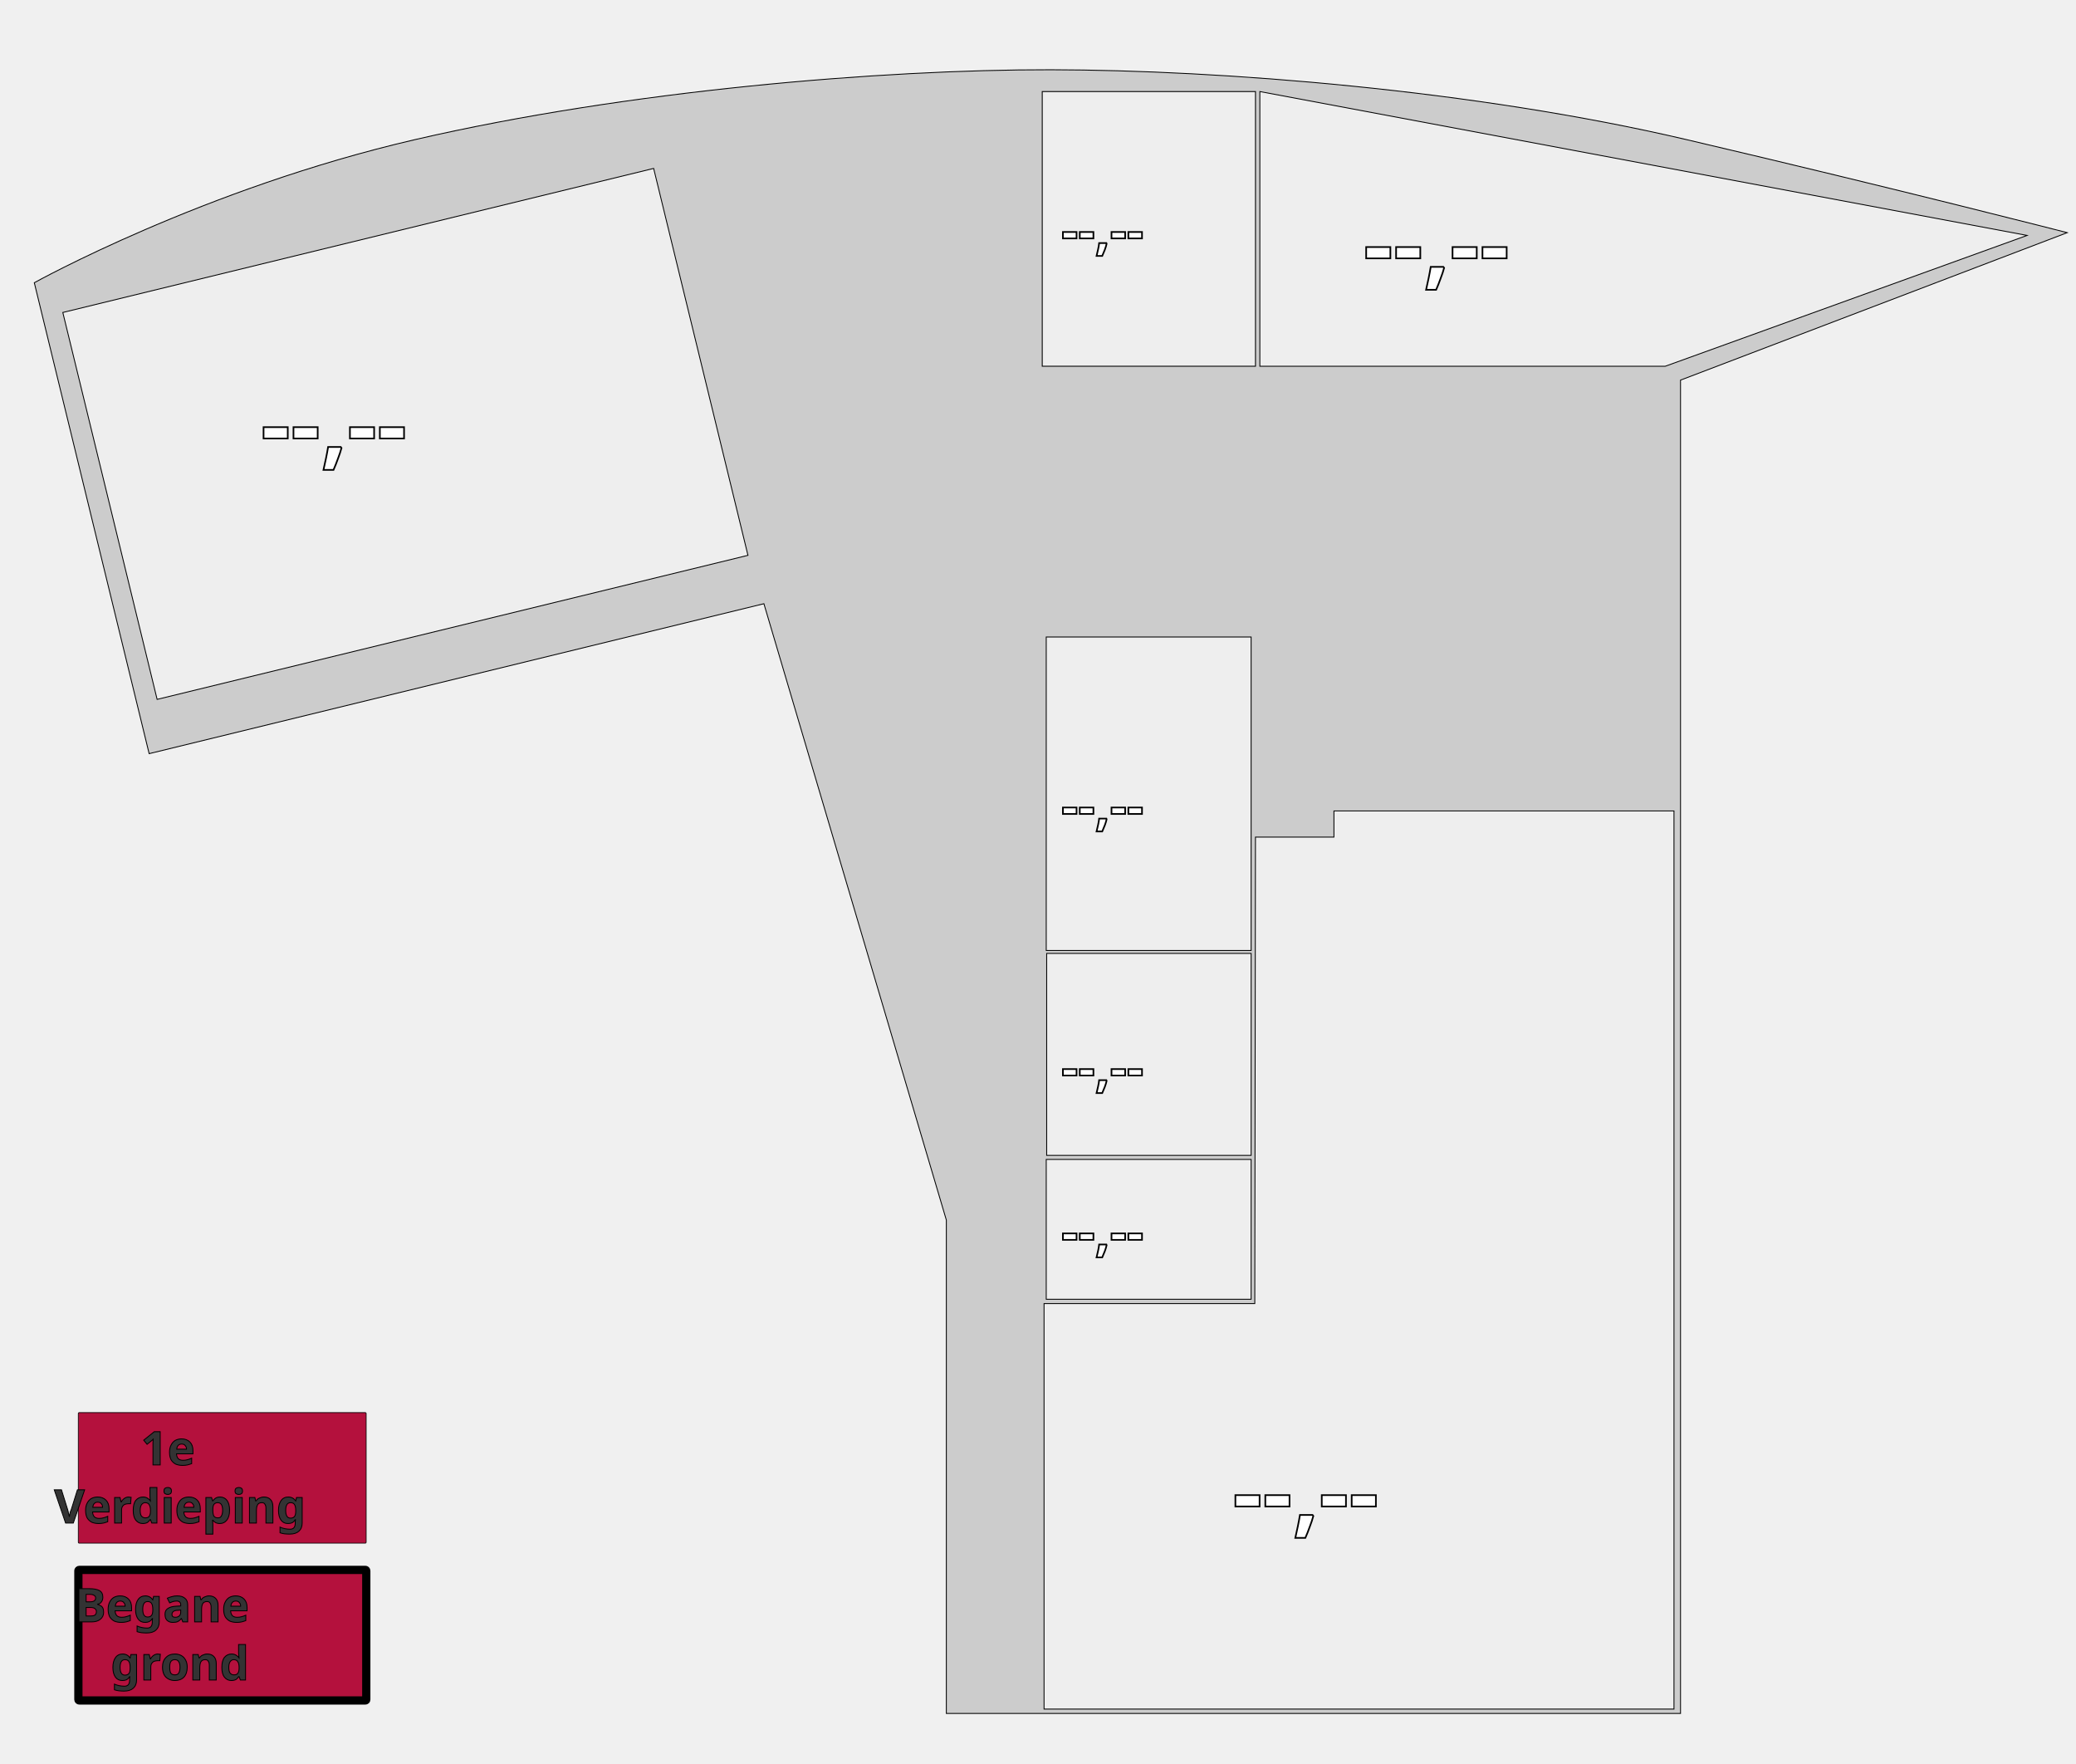
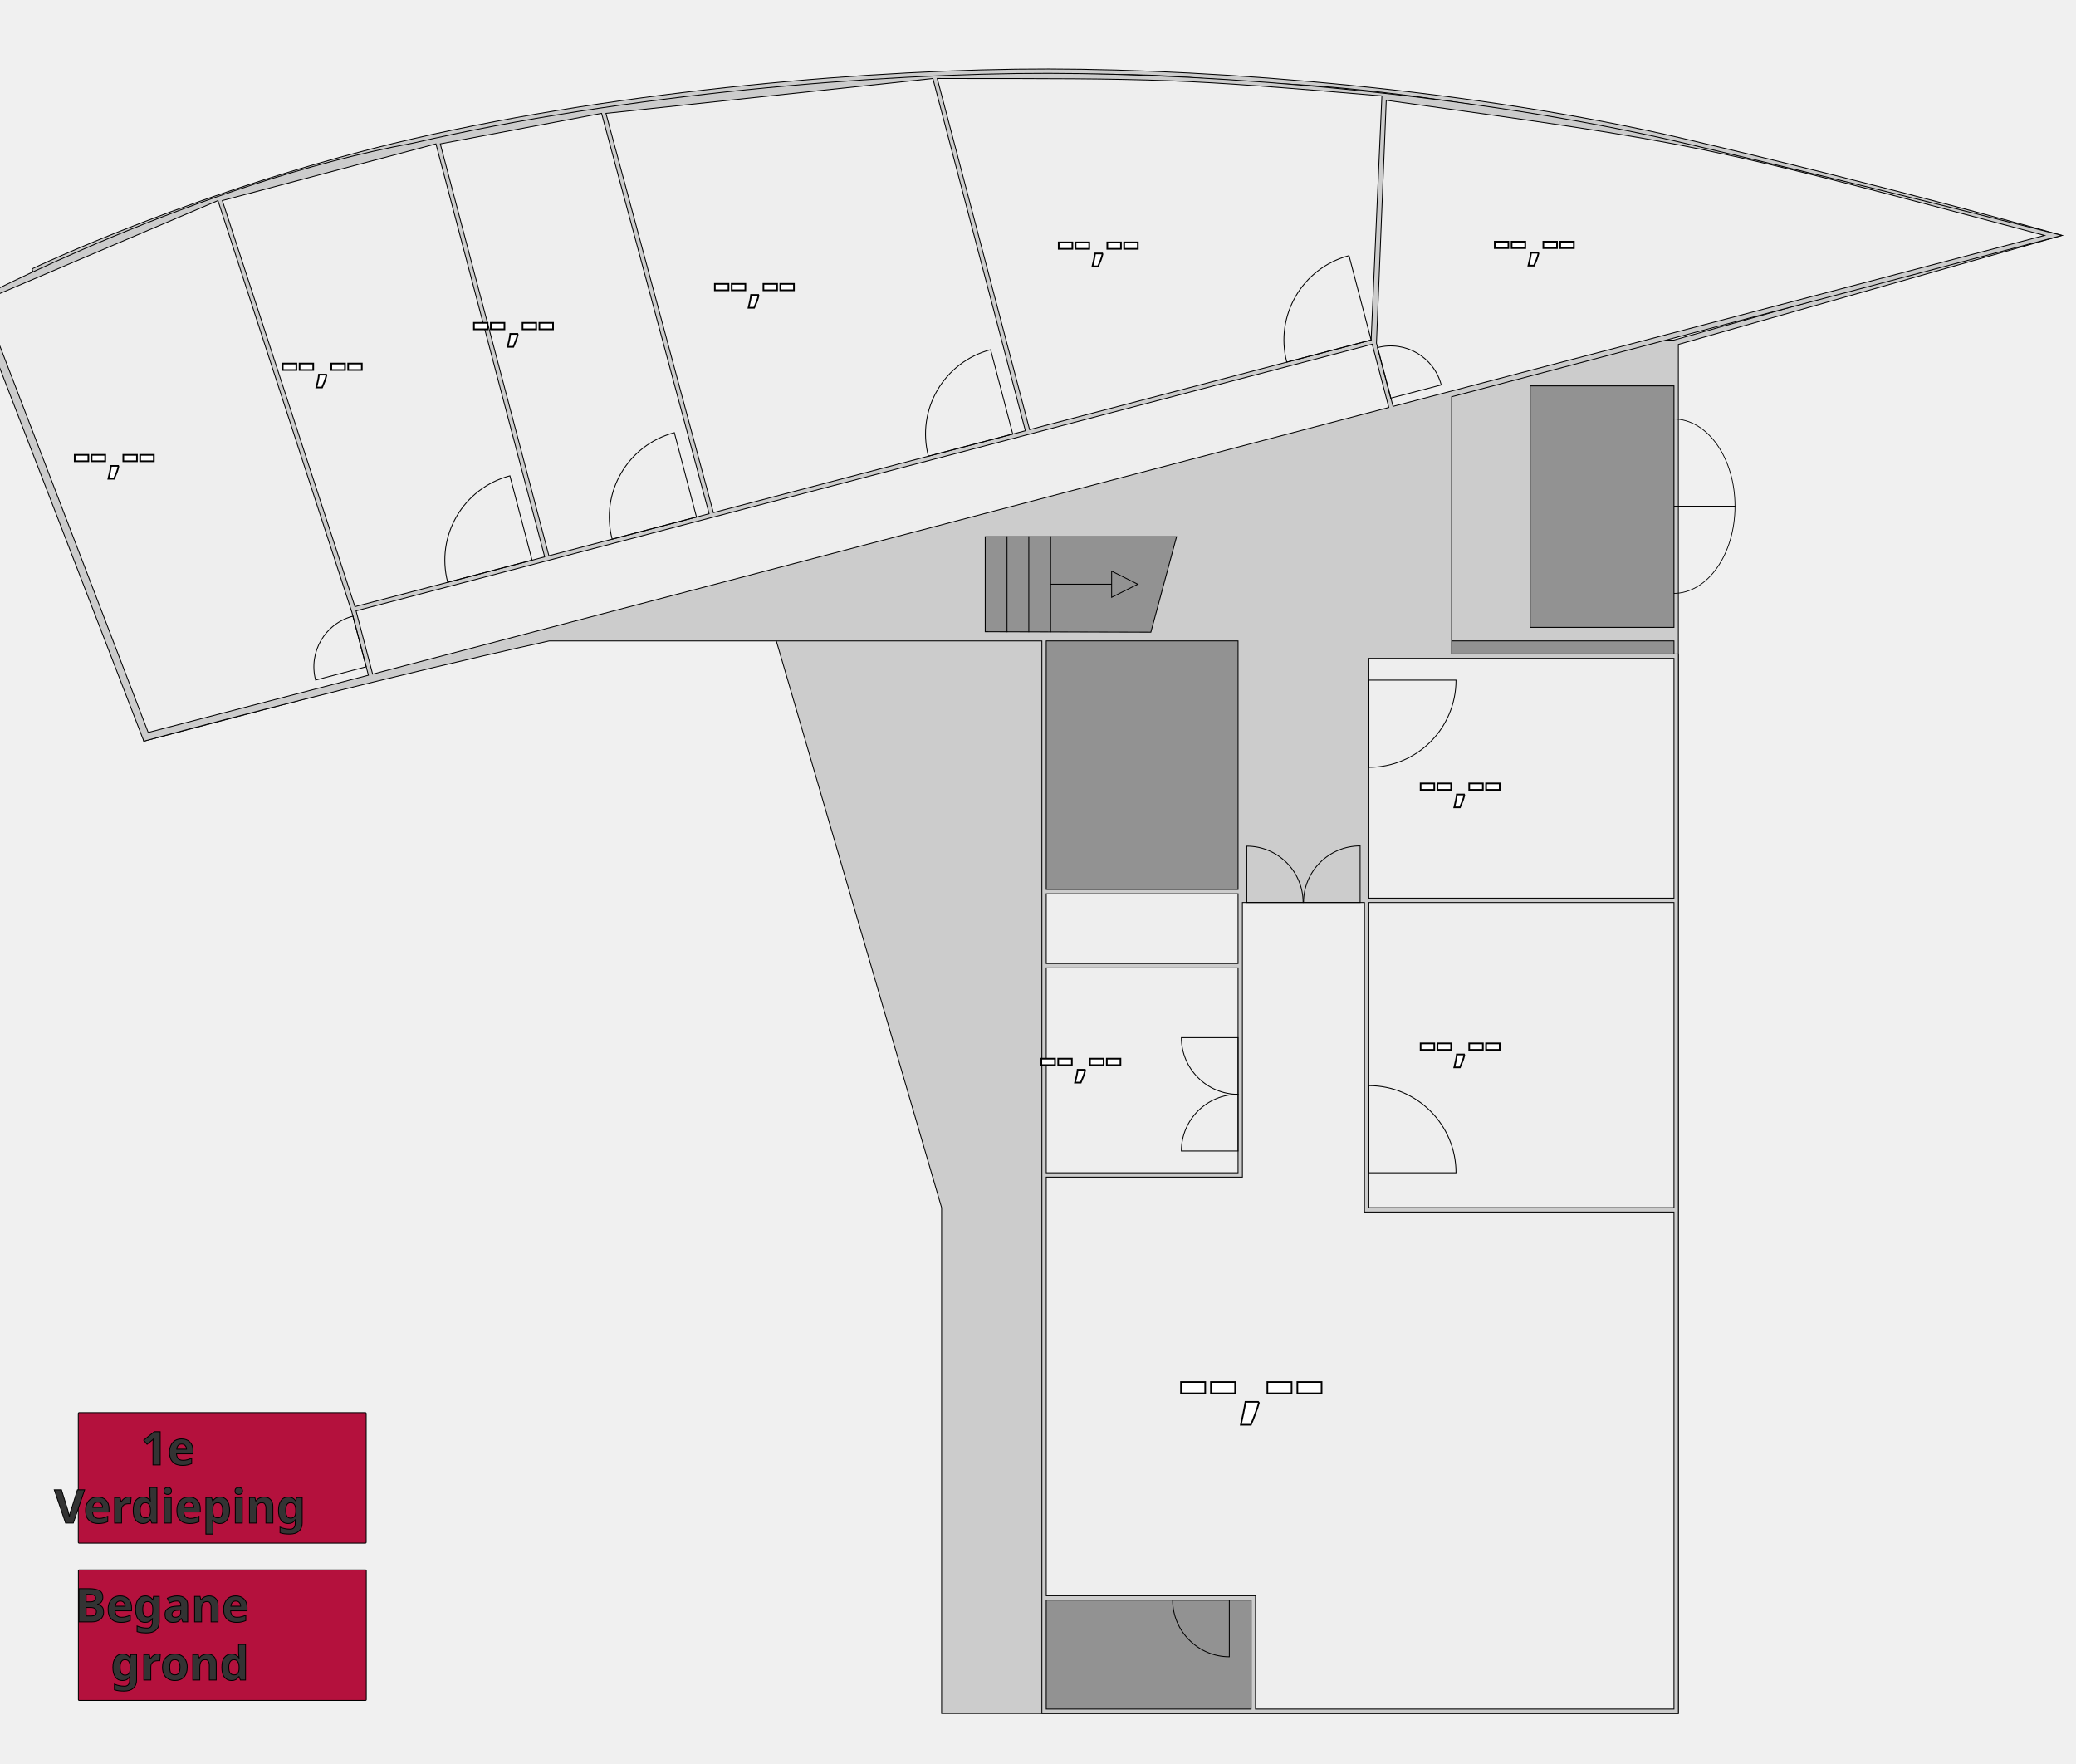
<svg xmlns="http://www.w3.org/2000/svg" width="126mm" height="107mm" viewBox="0 0 126 107" version="1.1" id="svg5">
  <style id="style448" />
  <defs id="defs2" />
-   <g id="layer1">
-     <g id="g883">
-       <rect style="fill:#eeeeee;fill-opacity:1;stroke:#000000;stroke-width:0.053;stroke-dasharray:none" id="rectRm0.00" width="10.319" height="20.638" x="38.629" y="-101.6" transform="rotate(90)" />
-     </g>
-     <path id="grpRm0.01" style="fill:#cccccc;stroke:#000000;stroke-width:0.053;stroke-dasharray:none" d="M 2.082,17.157 9.052,45.736 46.364,36.637 57.437,74.04 V 103.981 H 101.997 V 23.068 l 23.471,-8.949 c 0,0 -10.282,-2.644 -23.135,-5.653 C 89.48,5.457 74.057,4.249 63.775,4.233 53.493,4.217 38.07,5.496 25.217,8.466 12.364,11.437 2.082,17.157 2.082,17.157 Z" />
+   <g id="LayerBG" style="display:inline">
+     <g id="grpRm0.01">
+       <path id="rect4_1" style="fill:#eeeeee;fill-opacity:1;stroke:#000000;stroke-width:0.016;stroke-dasharray:none" d="m 51.851,10.701 -0.014,7.584 h -4.223 l -1.73e-4,3.686 h 3.443 v 1.063 h 0.794 v 1.701 h 8.474 V 15.875 h -6.886 v -5.174 z" />
+       <path id="rect4_1-nocolour" style="fill:#cccccc;stroke:#000000;stroke-width:0.053;stroke-dasharray:none" d="m 1.95,16.313 6.781,28.666 37.306,-9.79 11.113,38.1 10e-7,30.692 h 44.715 V 20.902 L 125.148,14.287 c 0,0 -10.095,-2.861 -22.947,-5.871 C 89.348,5.408 73.925,4.199 63.643,4.184 53.36,4.168 37.937,5.447 25.085,8.417 12.232,11.387 1.95,16.313 1.95,16.313 Z" />
+       <text xml:space="preserve" style="font-weight:bold;font-size:3.175px;font-family:sans-serif;-inkscape-font-specification:'sans-serif, Bold';text-align:center;text-anchor:middle;fill:#ffffff;fill-opacity:1;stroke:#000000;stroke-width:0.1;stroke-dasharray:none" x="58.737" y="28.575" id="valDisplay4_1">
+         <tspan id="tspan938-7-3-1" style="font-size:3.175px;fill:#ffffff;fill-opacity:1;stroke-width:0.1;stroke-dasharray:none" x="58.737" y="28.575">--,--</tspan>
+       </text>
+     </g>
    <g id="grpRm0.12">
-       <path id="rect2_5" style="fill:#eeeeee;fill-opacity:1;stroke:#000000;stroke-width:0.053;stroke-dasharray:none" d="M 63.367,103.717 H 101.6 V 49.212 H 80.962 l 0,1.587 h -4.763 l -0.041,28.31 -12.791,-5e-6 z" />
-       <text xml:space="preserve" style="font-weight:bold;font-size:5.644px;font-family:sans-serif;-inkscape-font-specification:'sans-serif, Bold';text-align:center;text-anchor:middle;fill:#ffffff;fill-opacity:1;stroke:#000000;stroke-width:0.1;stroke-dasharray:none" x="84.384" y="92.593" id="valDisplay2_5">
-         <tspan id="tspan938-37" style="font-size:5.644px;fill:#ffffff;fill-opacity:1;stroke-width:0.1;stroke-dasharray:none" x="84.384" y="92.593">--,--</tspan>
+       <path id="rect2_5" style="fill:#eeeeee;fill-opacity:1;stroke:#000000;stroke-width:0.053;stroke-dasharray:none" d="m 76.2,50.8 -10e-7,28.31 -12.699,10e-7 L 63.5,92.869 H 73.819 V 96.838 H 76.2 l -10e-7,6.879 H 101.6 V 70.115 H 80.96 L 80.96,50.8 Z" />
+       <path id="rect2_1-2-3" style="fill:#eeeeee;fill-opacity:0;stroke:#000000;stroke-width:0.032;stroke-dasharray:none" d="m 76.994,47.641 v 3.143 h 3.143 a 3.143,3.143 0 0 0 -3.143,-3.143 z" />
+       <path id="rect2_1-2-76" style="fill:#eeeeee;fill-opacity:0;stroke:#000000;stroke-width:0.041;stroke-dasharray:none" d="m 73.812,92.889 v 3.955 h 3.955 a 3.955,3.955 0 0 0 -3.955,-3.955 z" />
+       <text xml:space="preserve" style="font-weight:bold;font-size:5.644px;font-family:sans-serif;-inkscape-font-specification:'sans-serif, Bold';text-align:center;text-anchor:middle;fill:#ffffff;fill-opacity:1;stroke:#000000;stroke-width:0.1;stroke-dasharray:none" x="82.715" y="86.409" id="valDisplay2_5">
+         <tspan id="tspan938-5" style="font-size:5.644px;fill:#ffffff;fill-opacity:1;stroke-width:0.1;stroke-dasharray:none" x="82.715" y="86.409">--,--</tspan>
      </text>
    </g>
    <g id="grpRm0.04">
-       <rect style="fill:#eeeeee;fill-opacity:1;stroke:#000000;stroke-width:0.054;stroke-dasharray:none" id="rect2_1" width="12.435" height="19.023" x="63.5" y="38.657" />
+       <rect style="fill:#eeeeee;fill-opacity:1;stroke:#000000;stroke-width:0.054;stroke-dasharray:none" id="rect2_1" width="12.435" height="18.785" x="63.5" y="38.894" />
+       <path id="rect2_1-2" style="fill:#eeeeee;fill-opacity:0;stroke:#000000;stroke-width:0.054;stroke-dasharray:none" d="m 63.5,52.123 v 5.292 h 5.292 a 5.292,5.292 0 0 0 -5.292,-5.292 z" />
      <text xml:space="preserve" style="font-weight:bold;font-size:3.175px;font-family:sans-serif;-inkscape-font-specification:'sans-serif, Bold';text-align:center;text-anchor:middle;fill:#ffffff;fill-opacity:1;stroke:#000000;stroke-width:0.1;stroke-dasharray:none" x="69.805" y="50.049" id="valDisplay2_1">
        <tspan id="tspan938-3" style="font-size:3.175px;fill:#ffffff;fill-opacity:1;stroke-width:0.1;stroke-dasharray:none" x="69.805" y="50.049">--,--</tspan>
      </text>
    </g>
    <g id="grpRm0.07">
-       <rect style="fill:#eeeeee;fill-opacity:1;stroke:#000000;stroke-width:0.055;stroke-dasharray:none" id="rect4_3" width="12.942" height="16.669" x="63.258" y="5.556" />
+       <path id="rect4_3" style="fill:#eeeeee;stroke:#000000;stroke-width:0.055" d="m 63.235,4.498 c 6.615,0 6.879,0 12.965,0.529 V 20.637 H 63.235 Z" />
+       <path id="rect2_1-2-68" style="fill:#eeeeee;fill-opacity:0;stroke:#000000;stroke-width:0.054;stroke-dasharray:none" d="m 69.585,20.637 h 5.292 V 15.346 A 5.292,5.292 0 0 0 69.585,20.637 Z" />
      <text xml:space="preserve" style="font-weight:bold;font-size:3.175px;font-family:sans-serif;-inkscape-font-specification:'sans-serif, Bold';text-align:center;text-anchor:middle;fill:#ffffff;fill-opacity:1;stroke:#000000;stroke-width:0.1;stroke-dasharray:none" x="69.805" y="15.124" id="valDisplay4_3">
        <tspan id="tspan938-4" style="font-size:3.175px;fill:#ffffff;fill-opacity:1;stroke-width:0.1;stroke-dasharray:none" x="69.805" y="15.124">--,--</tspan>
      </text>
    </g>
    <g id="grpRm0.08">
-       <path style="fill:#eeeeee;fill-opacity:1;stroke:#000000;stroke-width:0.053;stroke-dasharray:none" d="M 101.071,22.225 123.031,14.287 76.465,5.556 V 22.225 Z" id="rect4_4" />
+       <path style="fill:#eeeeee;fill-opacity:1;stroke:#000000;stroke-width:0.053;stroke-dasharray:none" d="m 101.6,20.637 22.49,-6.35 c 0,0 -29.633,-8.731 -47.625,-9.26 V 20.637 Z" id="rect4_4" />
+       <path id="rect2_1-2-6" style="fill:#eeeeee;fill-opacity:0;stroke:#000000;stroke-width:0.054;stroke-dasharray:none" d="M 77.787,15.346 V 20.637 h 5.292 a 5.292,5.292 0 0 0 -5.292,-5.292 z" />
      <text xml:space="preserve" style="font-weight:bold;font-size:5.644px;font-family:sans-serif;-inkscape-font-specification:'sans-serif, Bold';text-align:center;text-anchor:middle;fill:#ffffff;fill-opacity:1;stroke:#000000;stroke-width:0.1;stroke-dasharray:none" x="92.321" y="16.854" id="valDisplay4_4">
        <tspan id="tspan938-7" style="font-size:5.644px;fill:#ffffff;fill-opacity:1;stroke-width:0.1;stroke-dasharray:none" x="92.321" y="16.854">--,--</tspan>
      </text>
    </g>
    <g id="grpRm0.03">
-       <rect style="fill:#eeeeee;fill-opacity:1;stroke:#000000;stroke-width:0.053;stroke-dasharray:none" id="rect4_2" width="24.167" height="36.91" x="-43.493" y="-36.123" transform="matrix(-0.2368381,-0.9715491,-0.9715491,0.2368381,0,0)" />
+       <path id="rect4_2" style="fill:#eeeeee;stroke:#000000;stroke-width:0.053" d="m -44.835,-36.456 29.454,0.173 c 1.427,19.26 1.427,19.26 -1.121,37.855 l -28.814,0.216 z" transform="matrix(-0.2368381,-0.9715491,-0.9715491,0.2368381,0,0)" />
+       <path id="rect2_1-2-9" style="fill:#eeeeee;fill-opacity:0;stroke:#000000;stroke-width:0.054;stroke-dasharray:none" d="M 40.972,14.658 39.688,9.525 34.554,10.81 a 5.292,5.292 0 0 0 6.418,3.849 z" />
      <text xml:space="preserve" style="font-weight:bold;font-size:5.644px;font-family:sans-serif;-inkscape-font-specification:'sans-serif, Bold';text-align:center;text-anchor:middle;fill:#ffffff;fill-opacity:1;stroke:#000000;stroke-width:0.1;stroke-dasharray:none" x="25.4" y="27.781" id="valDisplay4_2">
        <tspan id="tspan938" style="font-size:5.644px;fill:#ffffff;fill-opacity:1;stroke-width:0.1;stroke-dasharray:none" x="25.4" y="27.781">--,--</tspan>
      </text>
    </g>
    <g id="grpRm0.05">
-       <rect style="fill:#eeeeee;fill-opacity:1;stroke:#000000;stroke-width:0.053;stroke-dasharray:none" id="rect2_2" width="12.409" height="12.255" x="63.527" y="57.859" />
+       <rect style="fill:#eeeeee;fill-opacity:1;stroke:#000000;stroke-width:0.053;stroke-dasharray:none" id="rect2_2" width="12.435" height="12.171" x="63.5" y="57.944" />
+       <path id="rect2_1-2-7" style="fill:#eeeeee;fill-opacity:0;stroke:#000000;stroke-width:0.054;stroke-dasharray:none" d="m 63.5,64.558 v 5.292 h 5.292 a 5.292,5.292 0 0 0 -5.292,-5.292 z" />
      <text xml:space="preserve" style="font-weight:bold;font-size:3.175px;font-family:sans-serif;-inkscape-font-specification:'sans-serif, Bold';text-align:center;text-anchor:middle;fill:#ffffff;fill-opacity:1;stroke:#000000;stroke-width:0.1;stroke-dasharray:none" x="69.805" y="65.924" id="valDisplay2_2">
        <tspan id="tspan938-33" style="font-size:3.175px;fill:#ffffff;fill-opacity:1;stroke-width:0.1;stroke-dasharray:none" x="69.805" y="65.924">--,--</tspan>
      </text>
    </g>
    <g id="grpRm0.06">
      <rect style="fill:#eeeeee;fill-opacity:1;stroke:#000000;stroke-width:0.053;stroke-dasharray:none" id="rect2_3" width="12.435" height="8.485" x="63.5" y="70.361" />
+       <path id="rect2_1-2-1" style="fill:#eeeeee;fill-opacity:0;stroke:#000000;stroke-width:0.054;stroke-dasharray:none" d="m 68.792,70.644 h -5.292 v 5.292 a 5.292,5.292 0 0 0 5.292,-5.292 z" />
      <text xml:space="preserve" style="font-weight:bold;font-size:3.175px;font-family:sans-serif;-inkscape-font-specification:'sans-serif, Bold';text-align:center;text-anchor:middle;fill:#ffffff;fill-opacity:1;stroke:#000000;stroke-width:0.1;stroke-dasharray:none" x="69.805" y="75.896" id="valDisplay2_3">
        <tspan id="tspan938-8" style="font-size:3.175px;fill:#ffffff;fill-opacity:1;stroke-width:0.1;stroke-dasharray:none" x="69.805" y="75.896">--,--</tspan>
      </text>
    </g>
-     <g id="g5668">
-       <rect style="fill:#b4113d;fill-opacity:1;stroke:#000000;stroke-width:0.042" id="rect320-7" width="17.474" height="7.922" x="4.751" y="85.725" ry="0.053" />
+     <g id="g825" style="stroke-width:0.053;stroke-dasharray:none">
+       <rect style="fill:#929292;fill-opacity:1;stroke:#000000;stroke-width:0.053;stroke-dasharray:none" id="rect822" width="20.637" height="9.525" x="80.963" y="38.894" />
+       <path id="rect2_1-2-4" style="fill:#eeeeee;fill-opacity:0;stroke:#000000;stroke-width:0.054;stroke-dasharray:none" d="m 86.254,38.894 h -5.292 v 5.292 a 5.292,5.292 0 0 0 5.292,-5.292 z" />
+     </g>
+     <g id="g2435">
+       <path id="rect1536" style="fill:#929292;stroke:#000000;stroke-width:0.055" d="m 59.797,32.571 h 11.613 l -1.56,5.793 -10.053,-0.028 z" />
+       <path style="fill:#929292;fill-opacity:1;stroke:#000000;stroke-width:0.053;stroke-dasharray:none" d="m 61.119,32.544 v 5.821 z" id="path1592" />
+       <path style="fill:#929292;fill-opacity:1;stroke:#000000;stroke-width:0.053;stroke-dasharray:none" d="m 62.442,32.544 v 5.821 z" id="path1592-1" />
+       <path style="fill:#929292;fill-opacity:1;stroke:#000000;stroke-width:0.053;stroke-dasharray:none" d="m 63.765,32.544 v 5.821 z" id="path1592-6" />
+       <path id="rect2446" style="fill:#929292;stroke:#000000;stroke-width:0.053" d="m 67.469,34.66 1.587,0.794 v 0 l -1.587,0.794 -10e-7,-10e-7 z m -3.704,0.794 h 3.704 z" />
+     </g>
+     <g id="g1438">
+       <path id="rect2_1-2-6-4" style="fill:#929292;fill-opacity:0;stroke:#000000;stroke-width:0.046;stroke-dasharray:none" d="m 101.573,25.427 v 5.292 h 3.731 a 3.731,5.292 0 0 0 -3.731,-5.292 z" />
+       <path id="rect2_1-2-6-4-4" style="fill:#929292;fill-opacity:0;stroke:#000000;stroke-width:0.046;stroke-dasharray:none" d="m 105.304,30.719 h -3.731 v 5.292 a 3.731,5.292 0 0 0 3.731,-5.292 z" />
+       <rect style="fill:#929292;fill-opacity:1;stroke:#000000;stroke-width:0.055;stroke-dasharray:none" id="rect1435" width="8.729" height="14.656" x="92.87" y="23.417" ry="0" />
+     </g>
+     <g id="g3328">
+       <path id="rect3320" style="fill:#929292;stroke:#000000;stroke-width:0.053" d="m 63.5,97.102 h 12.435 v 6.615 H 63.5 Z" />
+     </g>
+     <g id="grpRm0.11">
+       <path id="rect2_4" style="fill:#eeeeee;stroke:#000000;stroke-width:0.053" d="m 81.227,50.859 20.346,-0.058 v 18.991 l -20.346,0.058 z" />
+       <path id="rect2_1-2-4-8" style="fill:#eeeeee;fill-opacity:0;stroke:#000000;stroke-width:0.054;stroke-dasharray:none" d="m 81.227,62.971 v 5.292 h 5.292 a 5.292,5.292 0 0 0 -5.292,-5.292 z" />
+       <text xml:space="preserve" style="font-weight:bold;font-size:3.175px;font-family:sans-serif;-inkscape-font-specification:'sans-serif, Bold';text-align:center;text-anchor:middle;fill:#ffffff;fill-opacity:1;stroke:#000000;stroke-width:0.1;stroke-dasharray:none" x="91.4" y="60.926" id="valDisplay2_4">
+         <tspan id="tspan938-7-3" style="font-size:3.175px;fill:#ffffff;fill-opacity:1;stroke-width:0.1;stroke-dasharray:none" x="91.4" y="60.926">--,--</tspan>
+       </text>
+     </g>
+   </g>
+   <g id="Layer1e" style="display:inline">
+     <path id="path1025" style="display:inline;fill:#cccccc;stroke:#000000;stroke-width:0.053;stroke-dasharray:none" d="m 63.643,4.448 c -10.282,-0.016 -25.705,1.263 -38.558,4.233 C 11.906,11.113 -1.587,18.256 -1.587,18.256 L 8.731,44.979 C 22.708,41.199 33.337,38.894 33.337,38.894 h 29.898 c 0,0 0,65.088 -8e-6,65.088 H 101.865 V 39.687 H 88.106 c 2e-5,-5.497 8e-6,-15.61 8e-6,-15.61 l 37.042,-9.79 c 0,0 -10.095,-2.597 -22.947,-5.606 C 89.348,5.672 73.925,4.464 63.643,4.448 Z" />
+     <g id="g7455">
+       <g id="grpRm1.11">
+         <path id="rect3_2" style="fill:#eeeeee;stroke:#000000;stroke-width:0.053" d="m 63.5,58.737 h 11.642 v 12.435 l -11.642,3e-6 z" />
+         <path id="rect2_1-2-6-6-9" style="display:inline;fill:#eeeeee;fill-opacity:0;stroke:#000000;stroke-width:0.053;stroke-dasharray:none" d="m 71.702,69.85 h 3.44 v -3.44 c -1.897,0 -3.44,1.543 -3.44,3.44 z" />
+         <path id="path7153-3" style="display:inline;fill:#eeeeee;fill-opacity:0;stroke:#000000;stroke-width:0.053;stroke-dasharray:none" d="m 75.142,66.41 v -3.44 h -3.44 c 0,1.888 1.551,3.44 3.44,3.44 z" />
+         <text xml:space="preserve" style="font-weight:bold;font-size:3.175px;font-family:sans-serif;-inkscape-font-specification:'sans-serif, Bold';text-align:center;text-anchor:middle;display:inline;fill:#ffffff;fill-opacity:1;stroke:#000000;stroke-width:0.1;stroke-dasharray:none" x="69.321" y="65.293" id="valDisplay3_2">
+           <tspan id="tspan938-8-2-5" style="font-size:3.175px;fill:#ffffff;fill-opacity:1;stroke-width:0.1;stroke-dasharray:none" x="69.321" y="65.293">--,--</tspan>
+         </text>
+       </g>
+       <g id="g7119">
+         <path id="rect6883" style="fill:#eeeeee;stroke:#000000;stroke-width:0.053" d="m 63.5,54.24 h 11.642 l 10e-7,4.233 -11.642,1e-6 z" />
+       </g>
+       <g id="grpRm1.12">
+         <path id="rect3_3" style="fill:#eeeeee;stroke:#000000;stroke-width:0.053" d="M 83.079,54.769 H 101.6 v 18.521 l -18.521,10e-7 z" />
+         <path id="rect2_1-2-6-0" style="display:inline;fill:#eeeeee;fill-opacity:0;stroke:#000000;stroke-width:0.054;stroke-dasharray:none" d="m 83.079,65.881 v 5.292 h 5.292 a 5.292,5.292 0 0 0 -5.292,-5.292 z" />
+         <text xml:space="preserve" style="font-weight:bold;font-size:3.175px;font-family:sans-serif;-inkscape-font-specification:'sans-serif, Bold';text-align:center;text-anchor:middle;display:inline;fill:#ffffff;fill-opacity:1;stroke:#000000;stroke-width:0.1;stroke-dasharray:none" x="92.34" y="64.367" id="valDisplay3_3">
+           <tspan id="tspan938-8-2-3" style="font-size:3.175px;fill:#ffffff;fill-opacity:1;stroke-width:0.1;stroke-dasharray:none" x="92.34" y="64.367">--,--</tspan>
+         </text>
+       </g>
+       <g id="grpRm1.07">
+         <path id="rect3_1" style="fill:#eeeeee;stroke:#000000;stroke-width:0.053;stroke-dasharray:none" d="M 83.079,39.952 101.6,39.952 V 54.504 H 83.079 Z" />
+         <path id="rect2_1-2-6-0-2" style="display:inline;fill:#eeeeee;fill-opacity:0;stroke:#000000;stroke-width:0.053;stroke-dasharray:none" d="m 88.371,41.275 h -5.292 v 5.292 a 5.292,5.292 0 0 0 5.292,-5.292 z" />
+         <text xml:space="preserve" style="font-weight:bold;font-size:3.175px;font-family:sans-serif;-inkscape-font-specification:'sans-serif, Bold';text-align:center;text-anchor:middle;display:inline;fill:#ffffff;fill-opacity:1;stroke:#000000;stroke-width:0.1;stroke-dasharray:none" x="92.34" y="48.589" id="valDisplay3_1">
+           <tspan id="tspan938-8-2" style="font-size:3.175px;fill:#ffffff;fill-opacity:1;stroke-width:0.1;stroke-dasharray:none" x="92.34" y="48.589">--,--</tspan>
+         </text>
+       </g>
+       <g id="grpRm1.13">
+         <path id="rect3_4" style="fill:#eeeeee;stroke:#000000;stroke-width:0.053;stroke-dasharray:none" d="M 75.406,54.769 V 71.438 l -11.906,-10e-7 v 25.4 c 4.233,0.004 8.467,0.002 12.7,0 v 6.879 l 25.4,-5e-5 c -3.2e-4,-23.23 -5e-4,-0.533 -5.2e-4,-30.162 L 82.815,73.554 V 54.769 Z" />
+         <path id="rect2_1-2-6-6" style="display:inline;fill:#eeeeee;fill-opacity:0;stroke:#000000;stroke-width:0.053;stroke-dasharray:none" d="m 79.116,54.769 h 3.434 v -3.434 a 3.434,3.434 0 0 0 -3.434,3.434 z" />
+         <path id="path7153" style="display:inline;fill:#eeeeee;fill-opacity:0;stroke:#000000;stroke-width:0.053;stroke-dasharray:none" d="m 75.671,51.349 v 3.419 h 3.419 a 3.419,3.419 0 0 0 -3.419,-3.419 z" />
+         <text xml:space="preserve" style="font-weight:bold;font-size:5.644px;font-family:sans-serif;-inkscape-font-specification:'sans-serif, Bold';text-align:center;text-anchor:middle;display:inline;fill:#ffffff;fill-opacity:1;stroke:#000000;stroke-width:0.1;stroke-dasharray:none" x="82.55" y="85.725" id="valDisplay3_4">
+           <tspan id="tspan938-80" style="font-size:5.644px;fill:#ffffff;fill-opacity:1;stroke-width:0.1;stroke-dasharray:none" x="82.55" y="85.725">--,--</tspan>
+         </text>
+       </g>
+       <g id="g7107">
+         <path id="rect3320-5" style="display:inline;fill:#929292;stroke:#000000;stroke-width:0.053" d="m 63.5,97.102 h 12.435 v 6.615 H 63.5 Z" />
+         <path id="path7153-3-4" style="display:inline;fill:#eeeeee;fill-opacity:0;stroke:#000000;stroke-width:0.053;stroke-dasharray:none" d="m 74.612,100.542 v -3.44 h -3.44 c 0,1.888 1.551,3.44 3.44,3.44 z" />
+       </g>
+       <g id="g7498" style="display:inline">
+         <rect style="display:inline;fill:#929292;fill-opacity:1;stroke:#000000;stroke-width:0.053;stroke-dasharray:none" id="rect7433" width="11.642" height="15.081" x="63.5" y="38.894" />
+       </g>
+     </g>
+     <g id="g6738" transform="rotate(-14.7,26.35997,32.62829)" style="display:inline">
+       <g id="g6604" transform="translate(142.875,-39.6875)">
+         <path id="rect5100" style="fill:#eeeeee;stroke:#000000;stroke-width:0.053" d="m -58.473,75.406 v 3.969 H -122.237 v -3.969 z" />
+       </g>
+       <g id="grpRm1.01" style="display:inline" transform="translate(142.875,-39.6875)">
+         <path id="rect5_1" style="fill:#eeeeee;stroke:#000000;stroke-width:0.053" d="m -53.893,61.303 c 17.755,7.393 17.755,7.393 36.563,18.072 h -40.878 l 2e-6,-3.969 z" />
+         <path id="rect2_1-2-1-7-3" style="display:inline;fill:#eeeeee;fill-opacity:0;stroke:#000000;stroke-width:0.053;stroke-dasharray:none" d="m -58.219,75.687 v 3.17 h 3.17 a 3.17,3.17 0 0 0 -3.17,-3.17 z" />
+         <text xml:space="preserve" style="font-weight:bold;font-size:3.175px;font-family:sans-serif;-inkscape-font-specification:'sans-serif, Bold';text-align:center;text-anchor:middle;display:inline;fill:#ffffff;fill-opacity:1;stroke:#000000;stroke-width:0.1;stroke-dasharray:none" x="-23.873" y="82.599" id="valDisplay5_1" transform="rotate(14.7)">
+           <tspan id="tspan938-8-2-5-3-9-4-0" style="font-size:3.175px;fill:#ffffff;fill-opacity:1;stroke-width:0.1;stroke-dasharray:none" x="-23.873" y="82.599">--,--</tspan>
+         </text>
+       </g>
+       <g id="grpRm1.02" style="display:inline" transform="translate(142.875,-39.6875)">
+         <path id="rect5_2" style="fill:#eeeeee;stroke:#000000;stroke-width:0.053;stroke-dasharray:none" d="m -79.918,53.108 c 13.308,3.491 14.076,3.693 25.836,7.872 l -4.391,14.161 h -21.431 z" />
+         <path id="rect2_1-2-1-7-6" style="display:inline;fill:#eeeeee;fill-opacity:0;stroke:#000000;stroke-width:0.054;stroke-dasharray:none" d="m -63.765,75.142 h 5.292 v -5.292 a 5.292,5.292 0 0 0 -5.292,5.292 z" />
+         <text xml:space="preserve" style="font-weight:bold;font-size:3.175px;font-family:sans-serif;-inkscape-font-specification:'sans-serif, Bold';text-align:center;text-anchor:middle;display:inline;fill:#ffffff;fill-opacity:1;stroke:#000000;stroke-width:0.1;stroke-dasharray:none" x="-50.335" y="82.645" id="valDisplay5_2" transform="rotate(14.7)">
+           <tspan id="tspan938-8-2-5-3-9-4-6" style="font-size:3.175px;fill:#ffffff;fill-opacity:1;stroke-width:0.1;stroke-dasharray:none" x="-50.335" y="82.645">--,--</tspan>
+         </text>
+       </g>
+       <g id="grpRm1.03" style="display:inline" transform="translate(142.875,-39.6875)">
+         <path id="rect5_3" style="fill:#eeeeee;stroke:#000000;stroke-width:0.053" d="m -99.905,50.053 19.731,2.988 0.005,22.101 h -19.579 z" />
+         <path id="rect2_1-2-1-7-5" style="display:inline;fill:#eeeeee;fill-opacity:0;stroke:#000000;stroke-width:0.053;stroke-dasharray:none" d="m -86.254,75.142 h 5.292 v -5.292 a 5.292,5.292 0 0 0 -5.292,5.292 z" />
+         <text xml:space="preserve" style="font-weight:bold;font-size:3.175px;font-family:sans-serif;-inkscape-font-specification:'sans-serif, Bold';text-align:center;text-anchor:middle;display:inline;fill:#ffffff;fill-opacity:1;stroke:#000000;stroke-width:0.1;stroke-dasharray:none" x="-71.206" y="85.161" id="valDisplay5_3" transform="rotate(14.7)">
+           <tspan id="tspan938-8-2-5-3-9-4-5" style="font-size:3.175px;fill:#ffffff;fill-opacity:1;stroke-width:0.1;stroke-dasharray:none" x="-71.206" y="85.161">--,--</tspan>
+         </text>
+       </g>
+       <g id="grpRm1.05" transform="translate(142.875,-39.6875)">
+         <path id="rect5_5" style="fill:#eeeeee;stroke:#000000;stroke-width:0.053" d="m -123.769,49.263 13.413,-0.037 0.025,25.916 h -11.906 z" />
+         <path id="rect2_1-2-1-7-2" style="display:inline;fill:#eeeeee;fill-opacity:0;stroke:#000000;stroke-width:0.054;stroke-dasharray:none" d="m -116.417,75.142 h 5.292 v -5.292 a 5.292,5.292 0 0 0 -5.292,5.292 z" />
+         <text xml:space="preserve" style="font-weight:bold;font-size:3.175px;font-family:sans-serif;-inkscape-font-specification:'sans-serif, Bold';text-align:center;text-anchor:middle;display:inline;fill:#ffffff;fill-opacity:1;stroke:#000000;stroke-width:0.1;stroke-dasharray:none" x="-97.435" y="89.997" id="valDisplay5_5" transform="rotate(14.7)">
+           <tspan id="tspan938-8-2-5-3-9" style="font-size:3.175px;fill:#ffffff;fill-opacity:1;stroke-width:0.1;stroke-dasharray:none" x="-97.435" y="89.997">--,--</tspan>
+         </text>
+       </g>
+       <g id="grpRm1.04" style="display:inline" transform="translate(142.875,-39.6875)">
+         <path id="rect5_4" style="fill:#eeeeee;stroke:#000000;stroke-width:0.053" d="m -110.1,49.293 9.939,0.693 0.148,25.156 h -10.054 z" />
+         <path id="rect2_1-2-1-7-9" style="display:inline;fill:#eeeeee;fill-opacity:0;stroke:#000000;stroke-width:0.054;stroke-dasharray:none" d="m -106.098,75.142 h 5.292 v -5.292 a 5.292,5.292 0 0 0 -5.292,5.292 z" />
+         <text xml:space="preserve" style="font-weight:bold;font-size:3.175px;font-family:sans-serif;-inkscape-font-specification:'sans-serif, Bold';text-align:center;text-anchor:middle;display:inline;fill:#ffffff;fill-opacity:1;stroke:#000000;stroke-width:0.1;stroke-dasharray:none" x="-85.83" y="87.528" id="valDisplay5_4" transform="rotate(14.7)">
+           <tspan id="tspan938-8-2-5-3-9-4" style="font-size:3.175px;fill:#ffffff;fill-opacity:1;stroke-width:0.1;stroke-dasharray:none" x="-85.83" y="87.528">--,--</tspan>
+         </text>
+       </g>
+       <g id="grpRm1.06" transform="translate(142.875,-39.6875)">
+         <path id="rect5_6" style="fill:#eeeeee;stroke:#000000;stroke-width:0.053" d="m -139.389,51.457 3.078,27.888 13.809,0.031 v -3.969 l -1.523,-26.21 z" />
+         <path id="rect2_1-2-1-7" style="display:inline;fill:#eeeeee;fill-opacity:0;stroke:#000000;stroke-width:0.053;stroke-dasharray:none" d="m -125.677,78.846 h 3.175 V 75.671 a 3.175,3.175 0 0 0 -3.175,3.175 z" />
+         <text xml:space="preserve" style="font-weight:bold;font-size:3.175px;font-family:sans-serif;-inkscape-font-specification:'sans-serif, Bold';text-align:center;text-anchor:middle;display:inline;fill:#ffffff;fill-opacity:1;stroke:#000000;stroke-width:0.1;stroke-dasharray:none" x="-110.06" y="95.533" id="valDisplay5_6" transform="rotate(14.7)">
+           <tspan id="tspan938-8-2-5-3" style="font-size:3.175px;fill:#ffffff;fill-opacity:1;stroke-width:0.1;stroke-dasharray:none" x="-110.06" y="95.533">--,--</tspan>
+         </text>
+       </g>
+     </g>
+     <g id="g6750" style="display:inline">
+       <path id="path6740" style="fill:#929292;stroke:#000000;stroke-width:0.055" d="m 59.797,32.571 h 11.613 l -1.56,5.793 -10.053,-0.028 z" />
+       <path style="fill:#929292;fill-opacity:1;stroke:#000000;stroke-width:0.053;stroke-dasharray:none" d="m 61.119,32.544 v 5.821 z" id="path6742" />
+       <path style="fill:#929292;fill-opacity:1;stroke:#000000;stroke-width:0.053;stroke-dasharray:none" d="m 62.442,32.544 v 5.821 z" id="path6744" />
+       <path style="fill:#929292;fill-opacity:1;stroke:#000000;stroke-width:0.053;stroke-dasharray:none" d="m 63.765,32.544 v 5.821 z" id="path6746" />
+       <path id="path6748" style="fill:#929292;stroke:#000000;stroke-width:0.053" d="m 67.469,34.66 1.587,0.794 v 0 l -1.587,0.794 -10e-7,-10e-7 z m -3.704,0.794 h 3.704 z" />
+     </g>
+   </g>
+   <g id="layer3" style="display:inline">
+     <g id="select1e">
+       <rect style="fill:#b4113d;fill-opacity:1;stroke:#000000;stroke-width:0.053;stroke-dasharray:none" id="rect1e" width="17.474" height="7.922" x="4.751" y="85.725" ry="0.053" />
      <text xml:space="preserve" style="font-weight:bold;font-size:2.822px;font-family:sans-serif;-inkscape-font-specification:'sans-serif, Bold';text-align:center;text-anchor:middle;fill:#333333;fill-opacity:1;stroke:#000000;stroke-width:0.053" x="13.494" y="88.9" id="text3910">
        <tspan id="tspan3908" style="font-size:2.822px;fill:#333333;fill-opacity:1;stroke-width:0.053" x="13.494" y="88.9">1e</tspan>
        <tspan style="font-size:2.822px;fill:#333333;fill-opacity:1;stroke-width:0.053" x="13.494" y="92.428" id="tspan3912">Verdieping</tspan>
      </text>
    </g>
-     <g id="g5674">
-       <rect style="fill:#b4113d;fill-opacity:1;stroke:#000000;stroke-width:0.5;stroke-dasharray:none" id="rect320" width="17.474" height="7.922" x="4.757" y="95.271" ry="0.053" />
+     <g id="selectBG">
+       <rect style="fill:#b4113d;fill-opacity:1;stroke:#000000;stroke-width:0.053;stroke-dasharray:none" id="rectBG" width="17.474" height="7.922" x="4.757" y="95.271" ry="0.053" />
      <text xml:space="preserve" style="font-weight:bold;font-size:2.822px;font-family:sans-serif;-inkscape-font-specification:'sans-serif, Bold';text-align:center;text-anchor:middle;fill:#333333;fill-opacity:1;stroke:#000000;stroke-width:0.053" x="13.494" y="98.425" id="text3910-1">
        <tspan style="font-size:2.822px;fill:#333333;fill-opacity:1;stroke-width:0.053" x="13.494" y="98.425" id="tspan3912-7">Begane </tspan>
        <tspan style="font-size:2.822px;fill:#333333;fill-opacity:1;stroke-width:0.053" x="13.494" y="101.953" id="tspan4889">grond</tspan>
      </text>
    </g>
  </g>
</svg>
